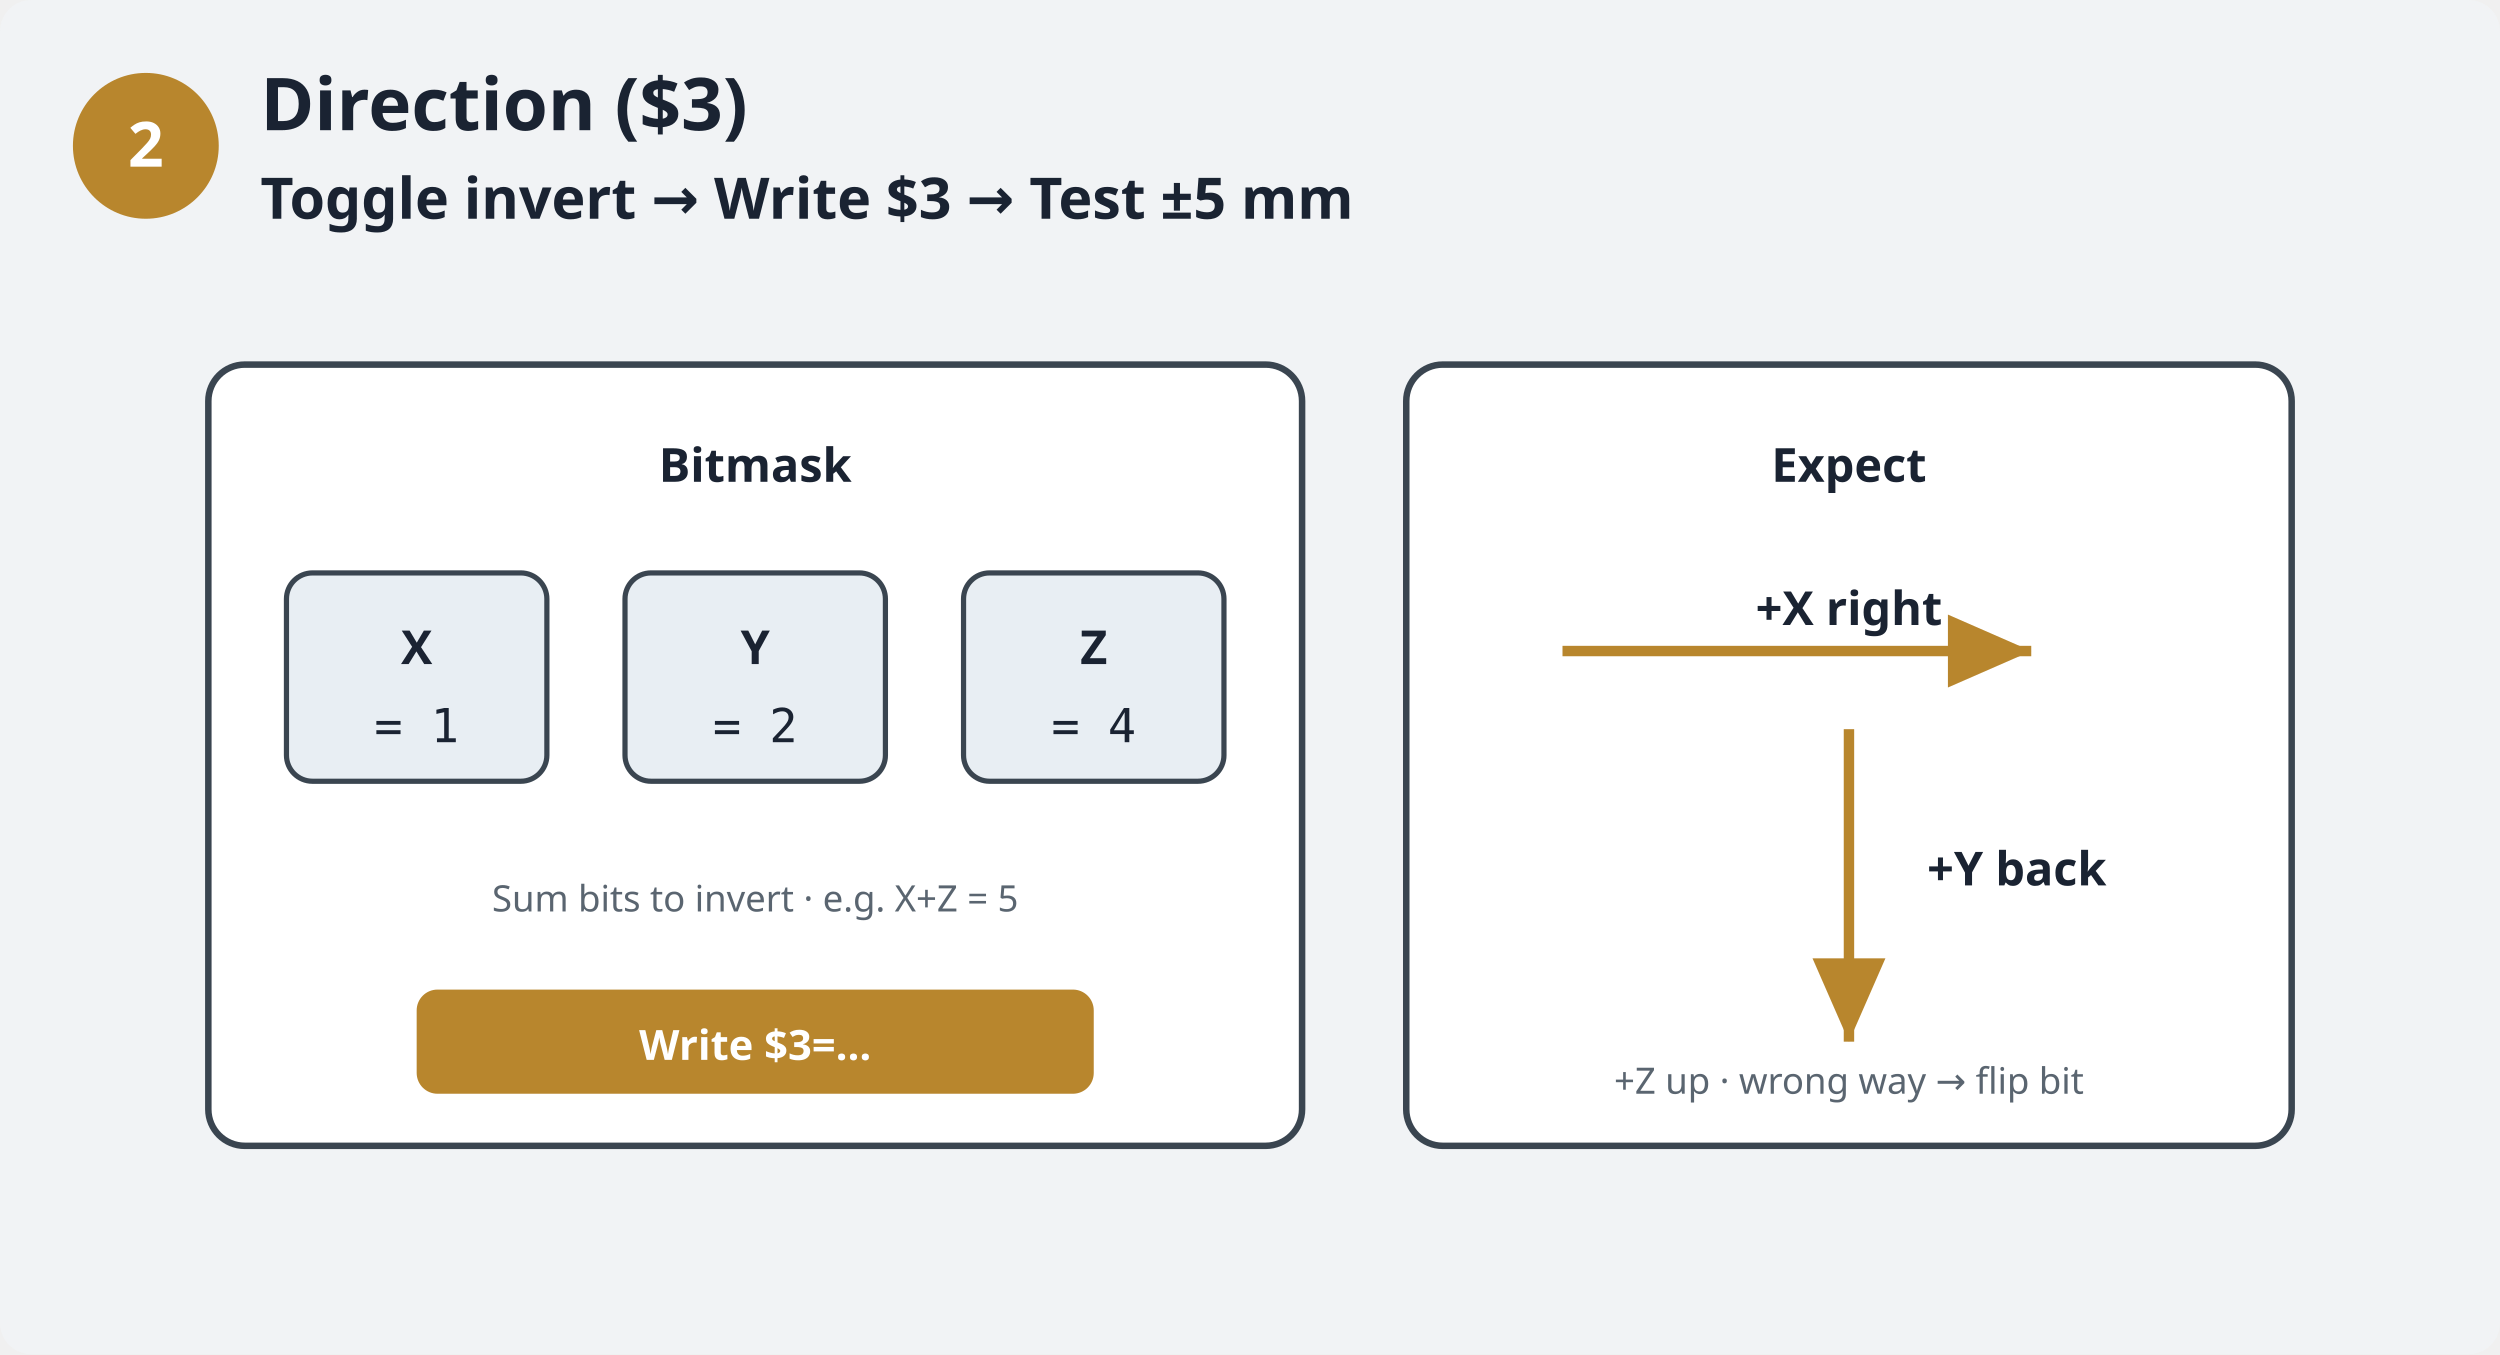
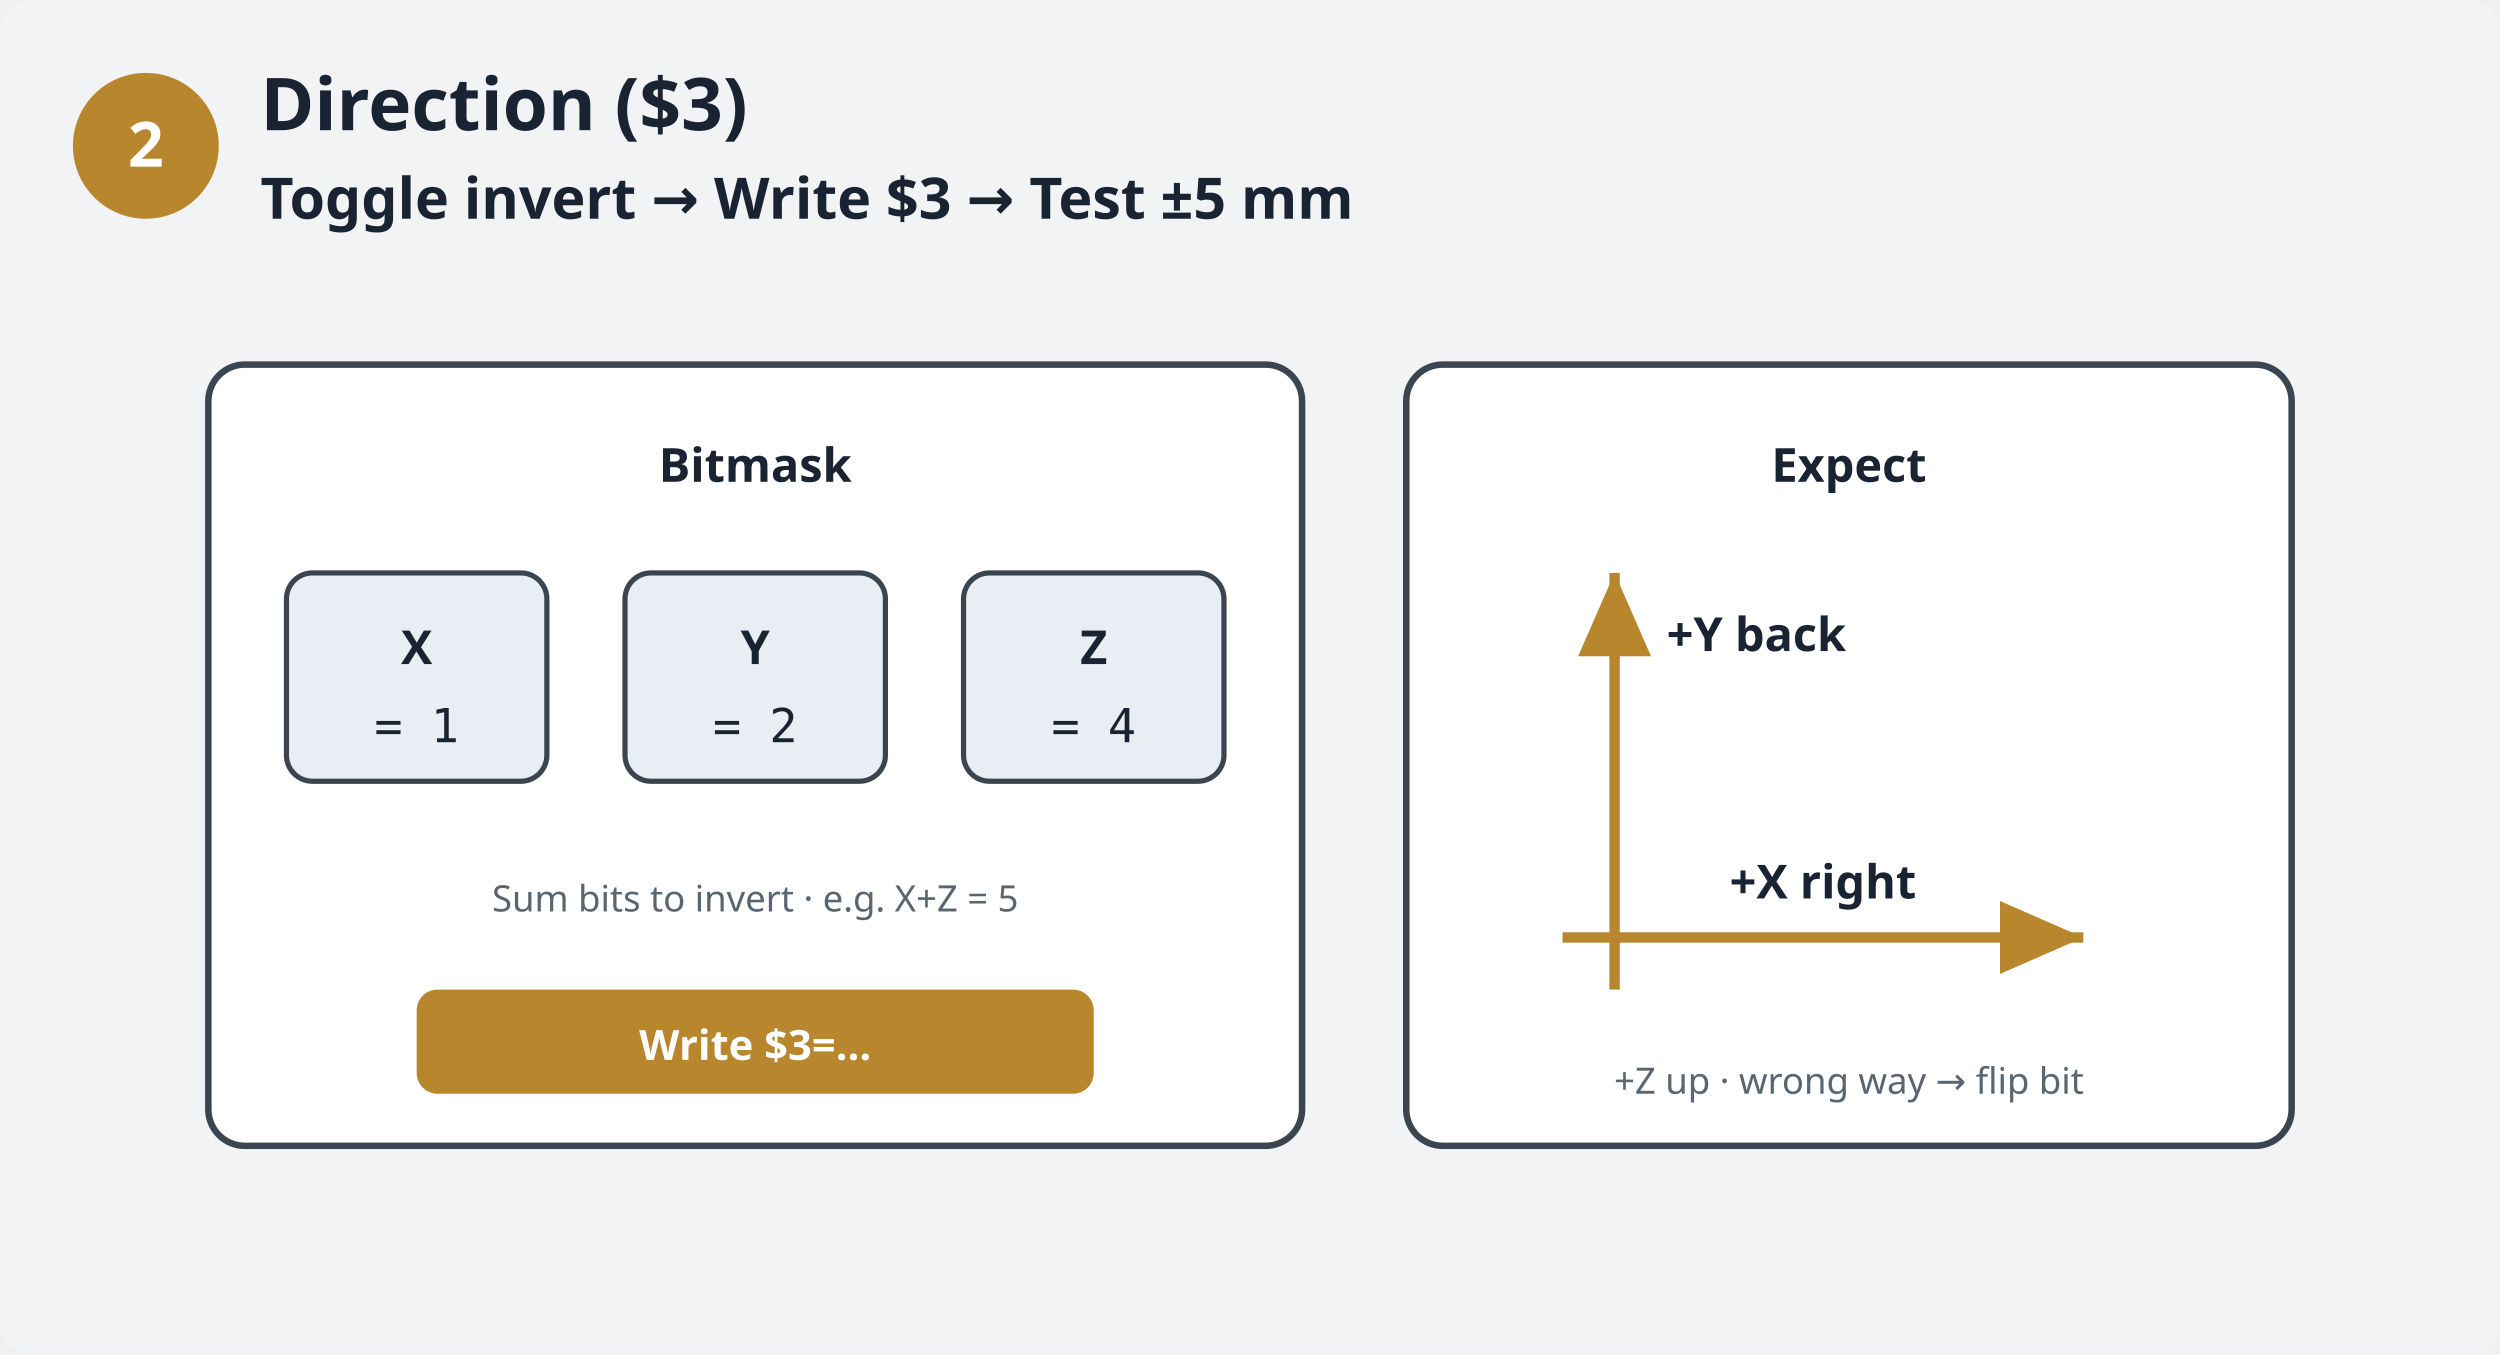
<svg xmlns="http://www.w3.org/2000/svg" viewBox="0 0 960 520" role="img" aria-labelledby="t d">
  <defs>
    <style>
      /* SharpCNC diagram type: UI stack on all text; avoid SVG Times default on .tiny/etc. */
      text, tspan { font-family: "Sora", system-ui, "Segoe UI", sans-serif; }
      .bg { fill: #f1f3f5; }
      .card { fill: #ffffff; stroke: #3a4550; stroke-width: 2.5; }
      .bit { fill: #e8eef3; stroke: #3a4550; stroke-width: 2; }
      .num { fill: #b8862d; }
      .lab { font-family: "Sora", system-ui, "Segoe UI", sans-serif; fill: #1a2332; font-size: 18px; }
      .big { font-size: 28px; font-weight: 700; }
      .act { font-size: 22px; font-weight: 700; }
      .tiny { font-size: 14px; fill: #5a6570; }
      .w { fill: #ffffff; font-family: "Sora", system-ui, "Segoe UI", sans-serif; font-weight: 700; }
      .mono { font-family: "IBM Plex Mono", ui-monospace, SFMono-Regular, Menlo, Consolas, monospace; fill: #1a2332; font-size: 18px; }
      .arrow { stroke: #b8862d; stroke-width: 4; fill: none; marker-end: url(#a); }
      .btn { fill: #b8862d; }
    </style>
    <marker id="a" markerWidth="10" markerHeight="10" refX="8" refY="3.5" orient="auto">
      <path d="M0,0 L8,3.5 L0,7 Z" fill="#b8862d" />
    </marker>
  </defs>
  <rect class="bg" width="960" height="520" rx="12" />
  <circle class="num" cx="56" cy="56" r="28" />
  <text class="w" x="56" y="64" text-anchor="middle" font-size="24">2</text>
  <text class="lab big" x="100" y="50">Direction ($3)</text>
  <text class="lab act" x="100" y="84">Toggle invert → Write $3 → Test ±5 mm</text>
  <rect class="card" x="80" y="140" width="420" height="300" rx="14" />
  <text class="lab" x="290" y="185" text-anchor="middle" font-weight="700">Bitmask</text>
  <rect class="bit" x="110" y="220" width="100" height="80" rx="10" />
  <text class="lab" x="160" y="255" text-anchor="middle" font-weight="700">X</text>
  <text class="mono" x="160" y="285" text-anchor="middle">= 1</text>
  <rect class="bit" x="240" y="220" width="100" height="80" rx="10" />
  <text class="lab" x="290" y="255" text-anchor="middle" font-weight="700">Y</text>
  <text class="mono" x="290" y="285" text-anchor="middle">= 2</text>
  <rect class="bit" x="370" y="220" width="100" height="80" rx="10" />
  <text class="lab" x="420" y="255" text-anchor="middle" font-weight="700">Z</text>
  <text class="mono" x="420" y="285" text-anchor="middle">= 4</text>
  <text class="tiny" x="290" y="350" text-anchor="middle">Sum bits to invert · e.g. X+Z = 5</text>
  <rect class="btn" x="160" y="380" width="260" height="40" rx="8" />
  <text class="w" x="290" y="407" text-anchor="middle" font-size="16">Write $3=…</text>
  <rect class="card" x="540" y="140" width="340" height="300" rx="14" />
  <text class="lab" x="710" y="185" text-anchor="middle" font-weight="700">Expect</text>
-   <path class="arrow" d="M600 250 H780" />
-   <text class="lab" x="710" y="240" text-anchor="middle" font-weight="700">+X right</text>
-   <path class="arrow" d="M710 280 V400" />
-   <text class="lab" x="740" y="340" font-weight="700">+Y back</text>
+   <path class="arrow" d="M600 360 H800" />
+   <text class="lab" x="700" y="345" text-anchor="middle" font-weight="700">+X right</text>
+   <path class="arrow" d="M620 380 V220" />
+   <text class="lab" x="640" y="250" font-weight="700">+Y back</text>
  <text class="tiny" x="710" y="420" text-anchor="middle">+Z up · wrong way → flip bit</text>
</svg>
